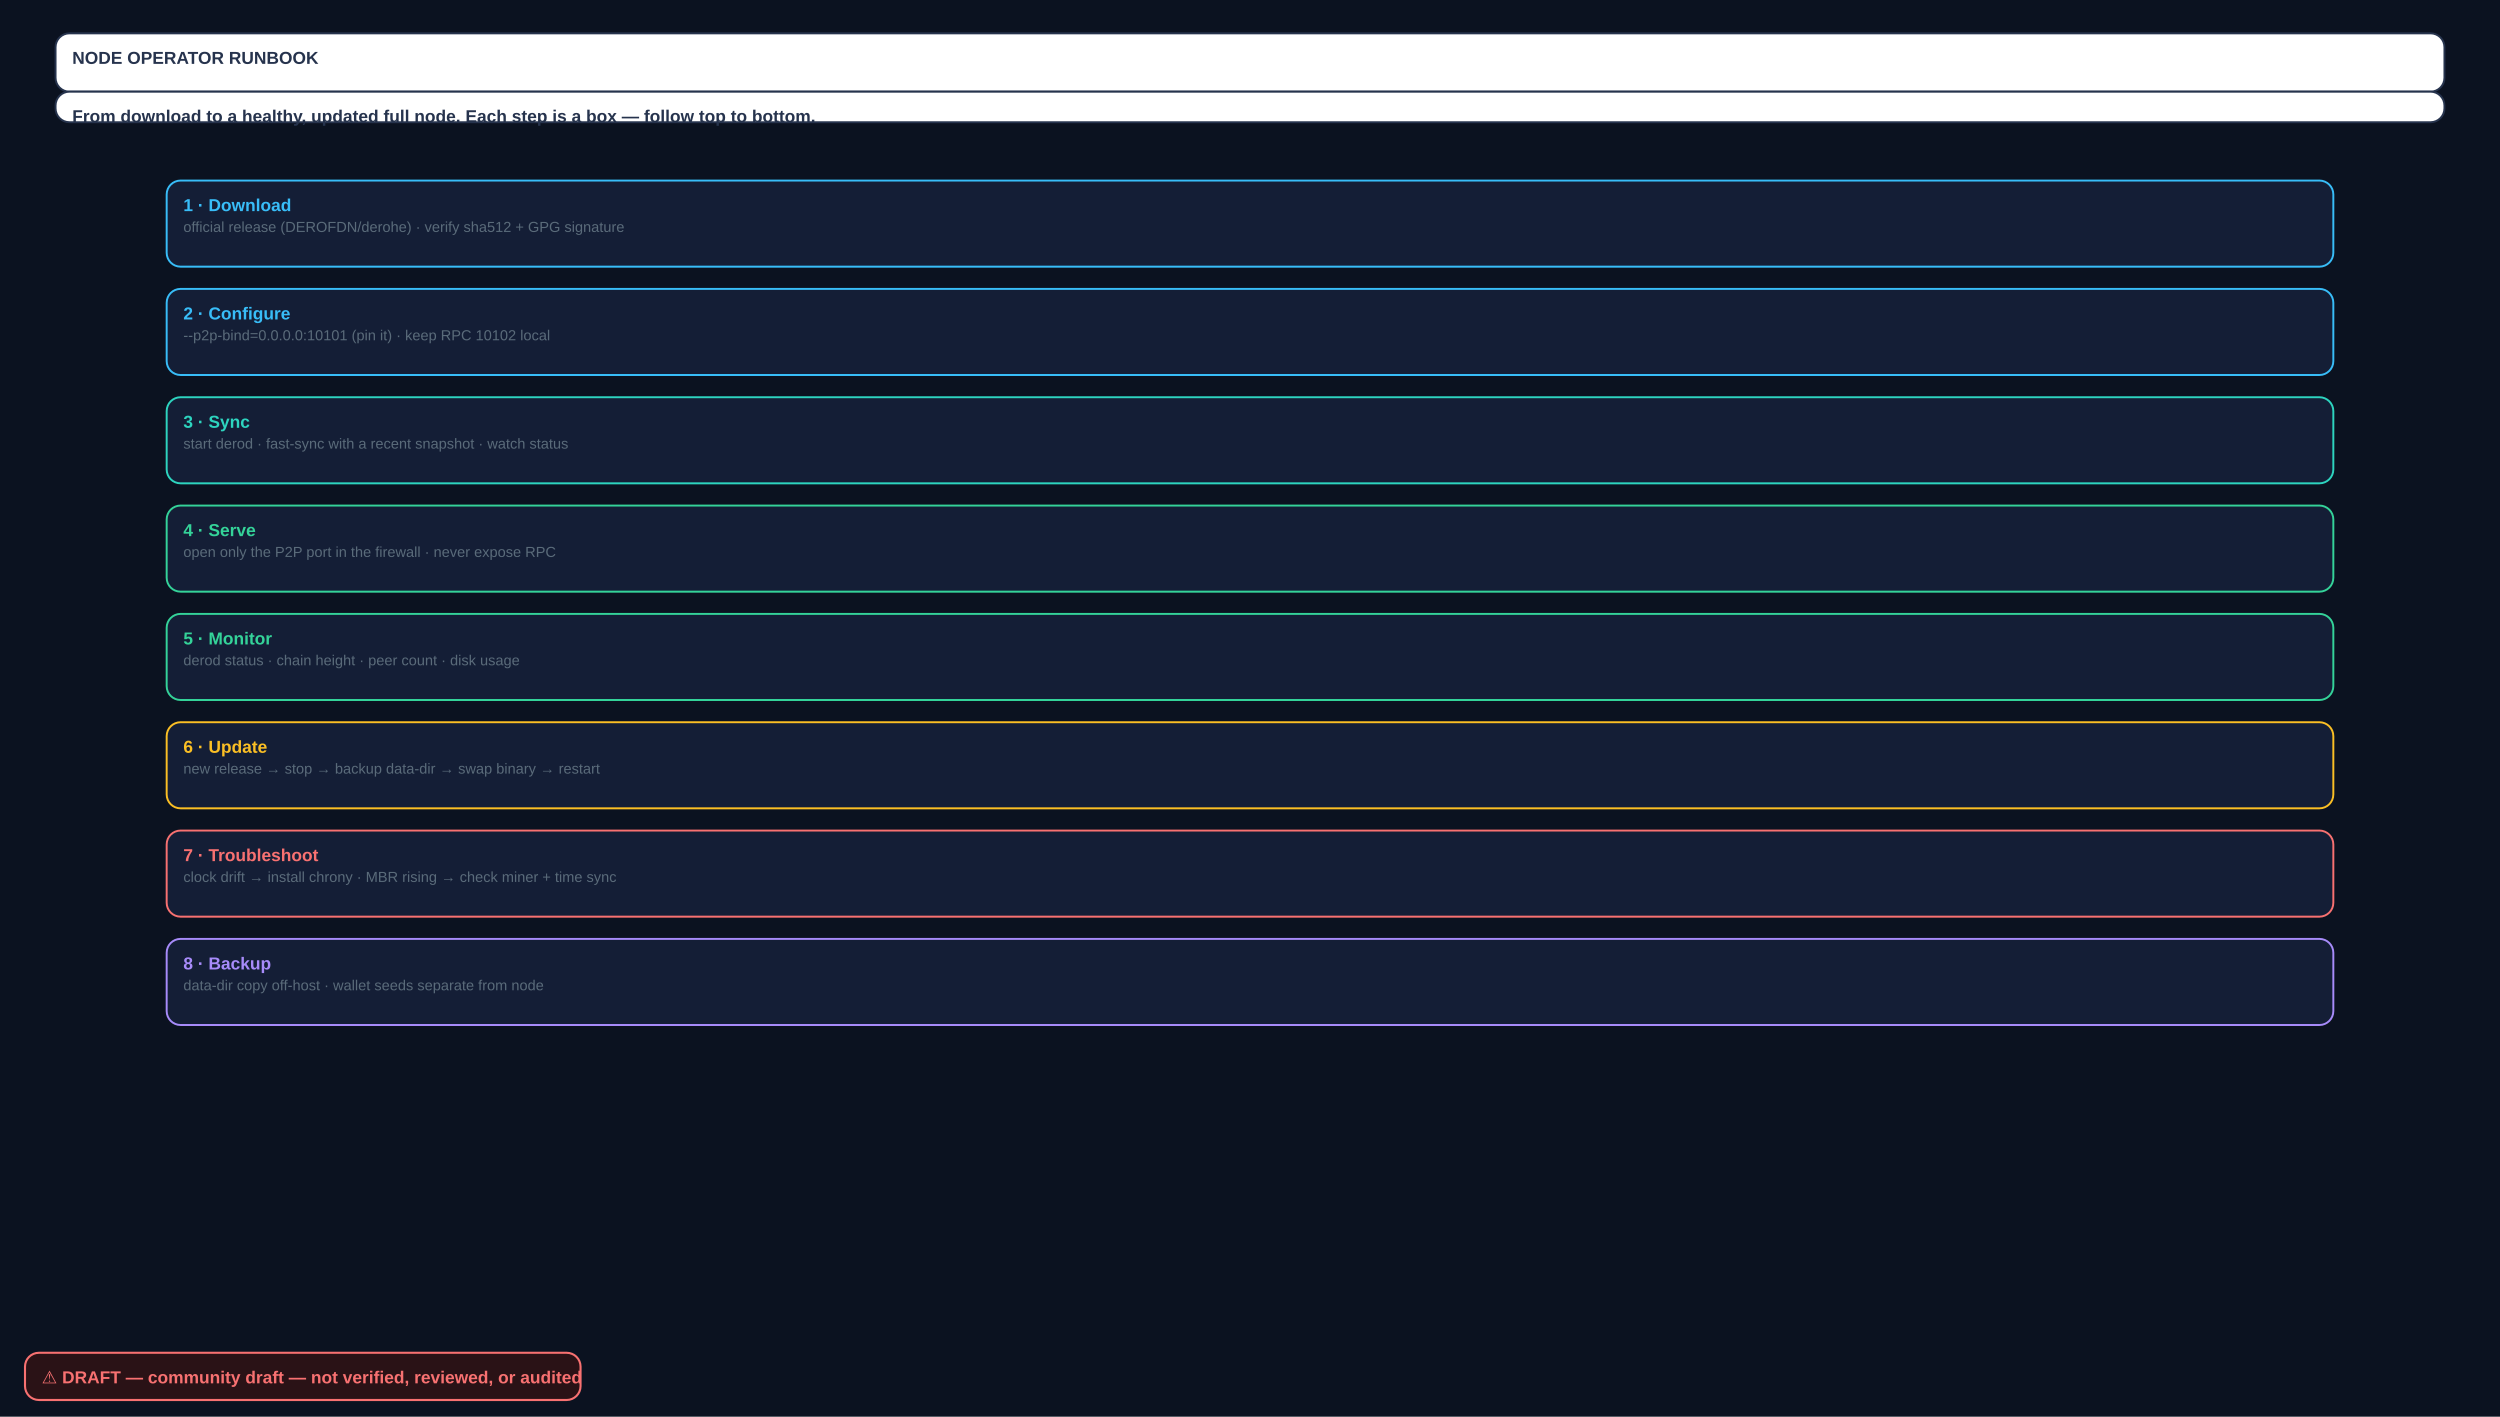
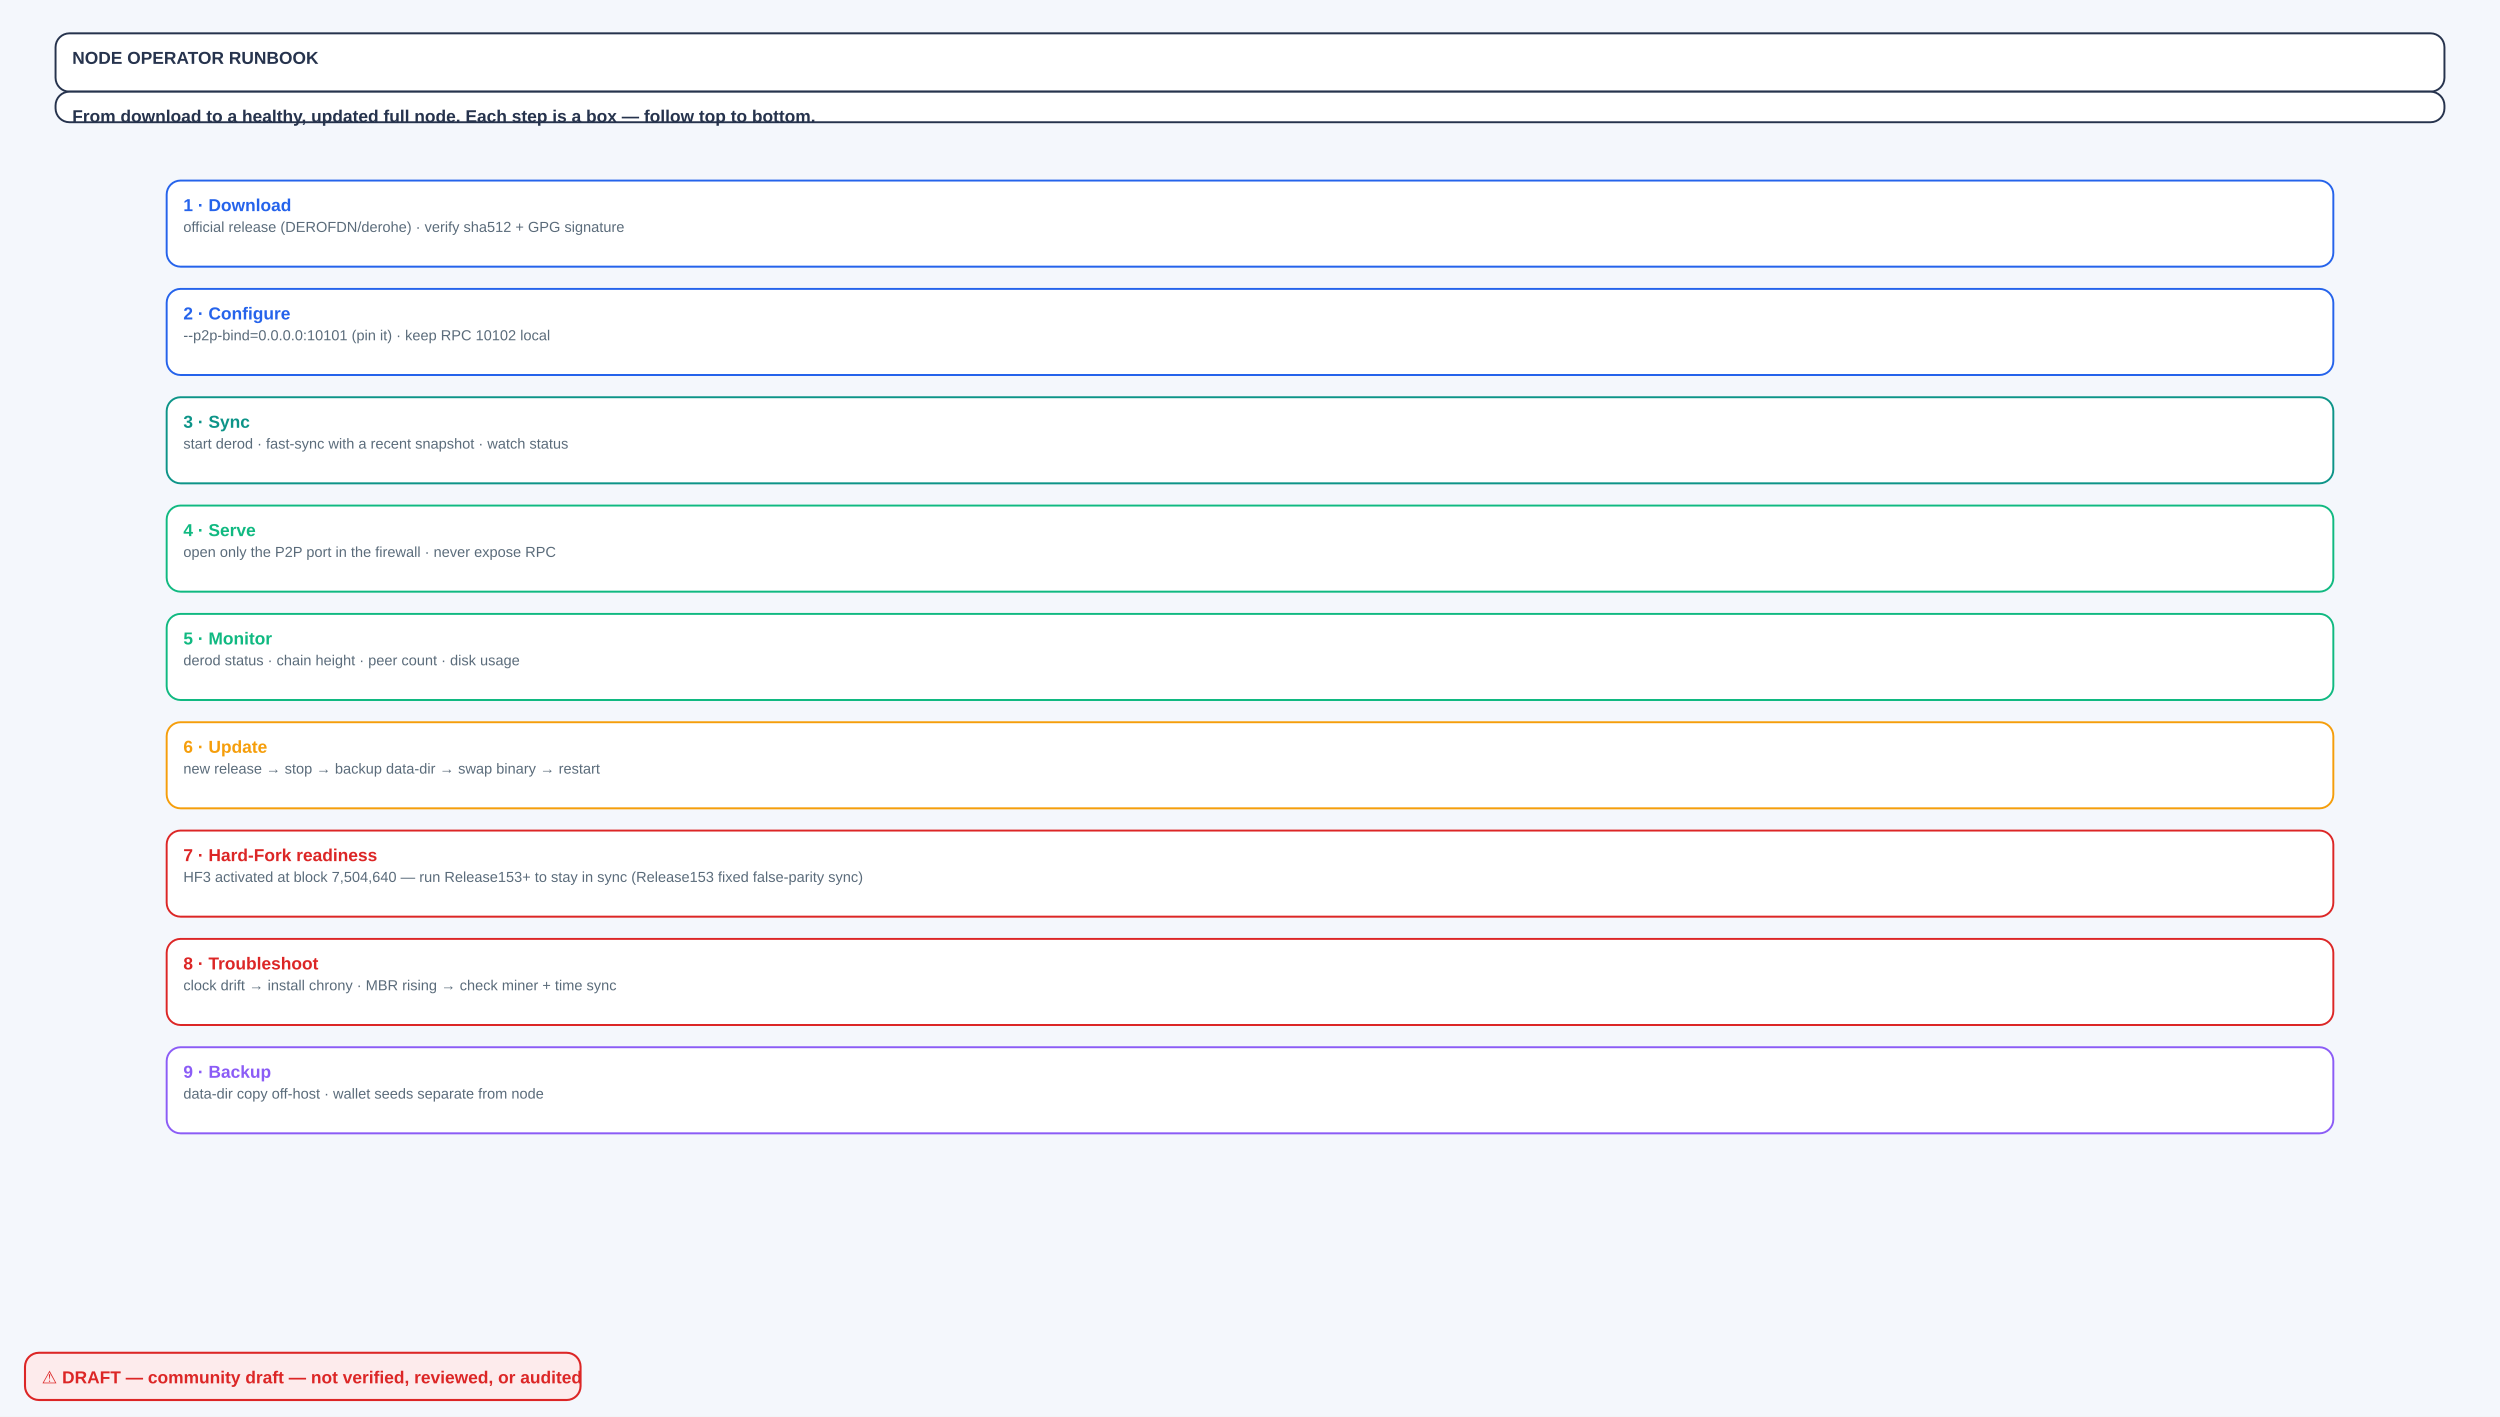
<svg xmlns="http://www.w3.org/2000/svg" width="1800" height="1020" viewBox="0 0 1800 1020" font-family="Segoe UI, Arial, sans-serif">
-   <rect x="0" y="0" width="1800" height="1020" fill="#0B1220" />
+   <rect x="0" y="0" width="1800" height="1020" fill="#F4F7FC" />
  <defs>
    <marker id="arr" viewBox="0 0 10 10" refX="8" refY="5" markerWidth="7" markerHeight="7" orient="auto-start-reverse">
      <path d="M0,0 L10,5 L0,10 z" fill="#38BDF8" />
    </marker>
  </defs>
-   <rect x="18.0" y="974.0" width="400.0" height="34.0" rx="10" fill="#2A1216" stroke="#F87171" stroke-width="1.5" />
-   <text x="30.0" y="996.0" font-size="12.5" font-weight="700" fill="#F87171">⚠️ DRAFT — community draft — not verified, reviewed, or audited</text>
+   <rect x="18.0" y="974.0" width="400.0" height="34.0" rx="10" fill="#FDEBEC" stroke="#DC2626" stroke-width="1.5" />
+   <text x="30.0" y="996.0" font-size="12.5" font-weight="700" fill="#DC2626">⚠️ DRAFT — community draft — not verified, reviewed, or audited</text>
  <rect x="40.0" y="24.0" width="1720.0" height="42.0" rx="10" fill="#FFFFFF" stroke="#26334D" stroke-width="1.4" />
  <text x="52.0" y="46.0" font-size="12.5" font-weight="700" fill="#26334D">NODE OPERATOR RUNBOOK</text>
  <rect x="40.0" y="66.0" width="1720.0" height="22.0" rx="10" fill="#FFFFFF" stroke="#26334D" stroke-width="1.4" />
  <text x="52.0" y="88.0" font-size="12.5" font-weight="700" fill="#26334D">From download to a healthy, updated full node.  Each step is a box — follow top to bottom.</text>
-   <rect x="120.0" y="130.0" width="1560.0" height="62.0" rx="10" fill="#141E36" stroke="#38BDF8" stroke-width="1.4" />
-   <text x="132.0" y="152.0" font-size="12.5" font-weight="700" fill="#38BDF8">1 · Download</text>
+   <rect x="120.0" y="130.0" width="1560.0" height="62.0" rx="10" fill="#FFFFFF" stroke="#2563EB" stroke-width="1.4" />
+   <text x="132.0" y="152.0" font-size="12.5" font-weight="700" fill="#2563EB">1 · Download</text>
  <text x="132.0" y="167.0" font-size="10.5" font-weight="400" fill="#5A6B7A">official release (DEROFDN/derohe) · verify sha512 + GPG signature</text>
-   <rect x="120.0" y="208.0" width="1560.0" height="62.0" rx="10" fill="#141E36" stroke="#38BDF8" stroke-width="1.4" />
-   <text x="132.0" y="230.0" font-size="12.5" font-weight="700" fill="#38BDF8">2 · Configure</text>
+   <rect x="120.0" y="208.0" width="1560.0" height="62.0" rx="10" fill="#FFFFFF" stroke="#2563EB" stroke-width="1.4" />
+   <text x="132.0" y="230.0" font-size="12.5" font-weight="700" fill="#2563EB">2 · Configure</text>
  <text x="132.0" y="245.0" font-size="10.5" font-weight="400" fill="#5A6B7A">--p2p-bind=0.0.0.0:10101 (pin it) · keep RPC 10102 local</text>
-   <rect x="120.0" y="286.0" width="1560.0" height="62.0" rx="10" fill="#141E36" stroke="#2DD4BF" stroke-width="1.4" />
-   <text x="132.0" y="308.0" font-size="12.5" font-weight="700" fill="#2DD4BF">3 · Sync</text>
+   <rect x="120.0" y="286.0" width="1560.0" height="62.0" rx="10" fill="#FFFFFF" stroke="#0D9488" stroke-width="1.4" />
+   <text x="132.0" y="308.0" font-size="12.5" font-weight="700" fill="#0D9488">3 · Sync</text>
  <text x="132.0" y="323.0" font-size="10.5" font-weight="400" fill="#5A6B7A">start derod · fast-sync with a recent snapshot · watch status</text>
-   <rect x="120.0" y="364.0" width="1560.0" height="62.0" rx="10" fill="#141E36" stroke="#34D399" stroke-width="1.4" />
-   <text x="132.0" y="386.0" font-size="12.5" font-weight="700" fill="#34D399">4 · Serve</text>
+   <rect x="120.0" y="364.0" width="1560.0" height="62.0" rx="10" fill="#FFFFFF" stroke="#10B981" stroke-width="1.4" />
+   <text x="132.0" y="386.0" font-size="12.5" font-weight="700" fill="#10B981">4 · Serve</text>
  <text x="132.0" y="401.0" font-size="10.5" font-weight="400" fill="#5A6B7A">open only the P2P port in the firewall · never expose RPC</text>
-   <rect x="120.0" y="442.0" width="1560.0" height="62.0" rx="10" fill="#141E36" stroke="#34D399" stroke-width="1.4" />
-   <text x="132.0" y="464.0" font-size="12.5" font-weight="700" fill="#34D399">5 · Monitor</text>
+   <rect x="120.0" y="442.0" width="1560.0" height="62.0" rx="10" fill="#FFFFFF" stroke="#10B981" stroke-width="1.4" />
+   <text x="132.0" y="464.0" font-size="12.5" font-weight="700" fill="#10B981">5 · Monitor</text>
  <text x="132.0" y="479.0" font-size="10.5" font-weight="400" fill="#5A6B7A">derod status · chain height · peer count · disk usage</text>
-   <rect x="120.0" y="520.0" width="1560.0" height="62.0" rx="10" fill="#141E36" stroke="#FBBF24" stroke-width="1.4" />
-   <text x="132.0" y="542.0" font-size="12.5" font-weight="700" fill="#FBBF24">6 · Update</text>
+   <rect x="120.0" y="520.0" width="1560.0" height="62.0" rx="10" fill="#FFFFFF" stroke="#F59E0B" stroke-width="1.4" />
+   <text x="132.0" y="542.0" font-size="12.5" font-weight="700" fill="#F59E0B">6 · Update</text>
  <text x="132.0" y="557.0" font-size="10.5" font-weight="400" fill="#5A6B7A">new release → stop → backup data-dir → swap binary → restart</text>
-   <rect x="120.0" y="598.0" width="1560.0" height="62.0" rx="10" fill="#141E36" stroke="#F87171" stroke-width="1.4" />
-   <text x="132.0" y="620.0" font-size="12.5" font-weight="700" fill="#F87171">7 · Troubleshoot</text>
-   <text x="132.0" y="635.0" font-size="10.5" font-weight="400" fill="#5A6B7A">clock drift → install chrony · MBR rising → check miner + time sync</text>
-   <rect x="120.0" y="676.0" width="1560.0" height="62.0" rx="10" fill="#141E36" stroke="#A78BFA" stroke-width="1.4" />
-   <text x="132.0" y="698.0" font-size="12.5" font-weight="700" fill="#A78BFA">8 · Backup</text>
-   <text x="132.0" y="713.0" font-size="10.5" font-weight="400" fill="#5A6B7A">data-dir copy off-host · wallet seeds separate from node</text>
+   <rect x="120.0" y="598.0" width="1560.0" height="62.0" rx="10" fill="#FFFFFF" stroke="#DC2626" stroke-width="1.4" />
+   <text x="132.0" y="620.0" font-size="12.5" font-weight="700" fill="#DC2626">7 · Hard-Fork readiness</text>
+   <text x="132.0" y="635.0" font-size="10.5" font-weight="400" fill="#5A6B7A">HF3 activated at block 7,504,640 — run Release153+ to stay in sync (Release153 fixed false-parity sync)</text>
+   <rect x="120.0" y="676.0" width="1560.0" height="62.0" rx="10" fill="#FFFFFF" stroke="#DC2626" stroke-width="1.4" />
+   <text x="132.0" y="698.0" font-size="12.5" font-weight="700" fill="#DC2626">8 · Troubleshoot</text>
+   <text x="132.0" y="713.0" font-size="10.5" font-weight="400" fill="#5A6B7A">clock drift → install chrony · MBR rising → check miner + time sync</text>
+   <rect x="120.0" y="754.0" width="1560.0" height="62.0" rx="10" fill="#FFFFFF" stroke="#8B5CF6" stroke-width="1.4" />
+   <text x="132.0" y="776.0" font-size="12.5" font-weight="700" fill="#8B5CF6">9 · Backup</text>
+   <text x="132.0" y="791.0" font-size="10.5" font-weight="400" fill="#5A6B7A">data-dir copy off-host · wallet seeds separate from node</text>
</svg>
